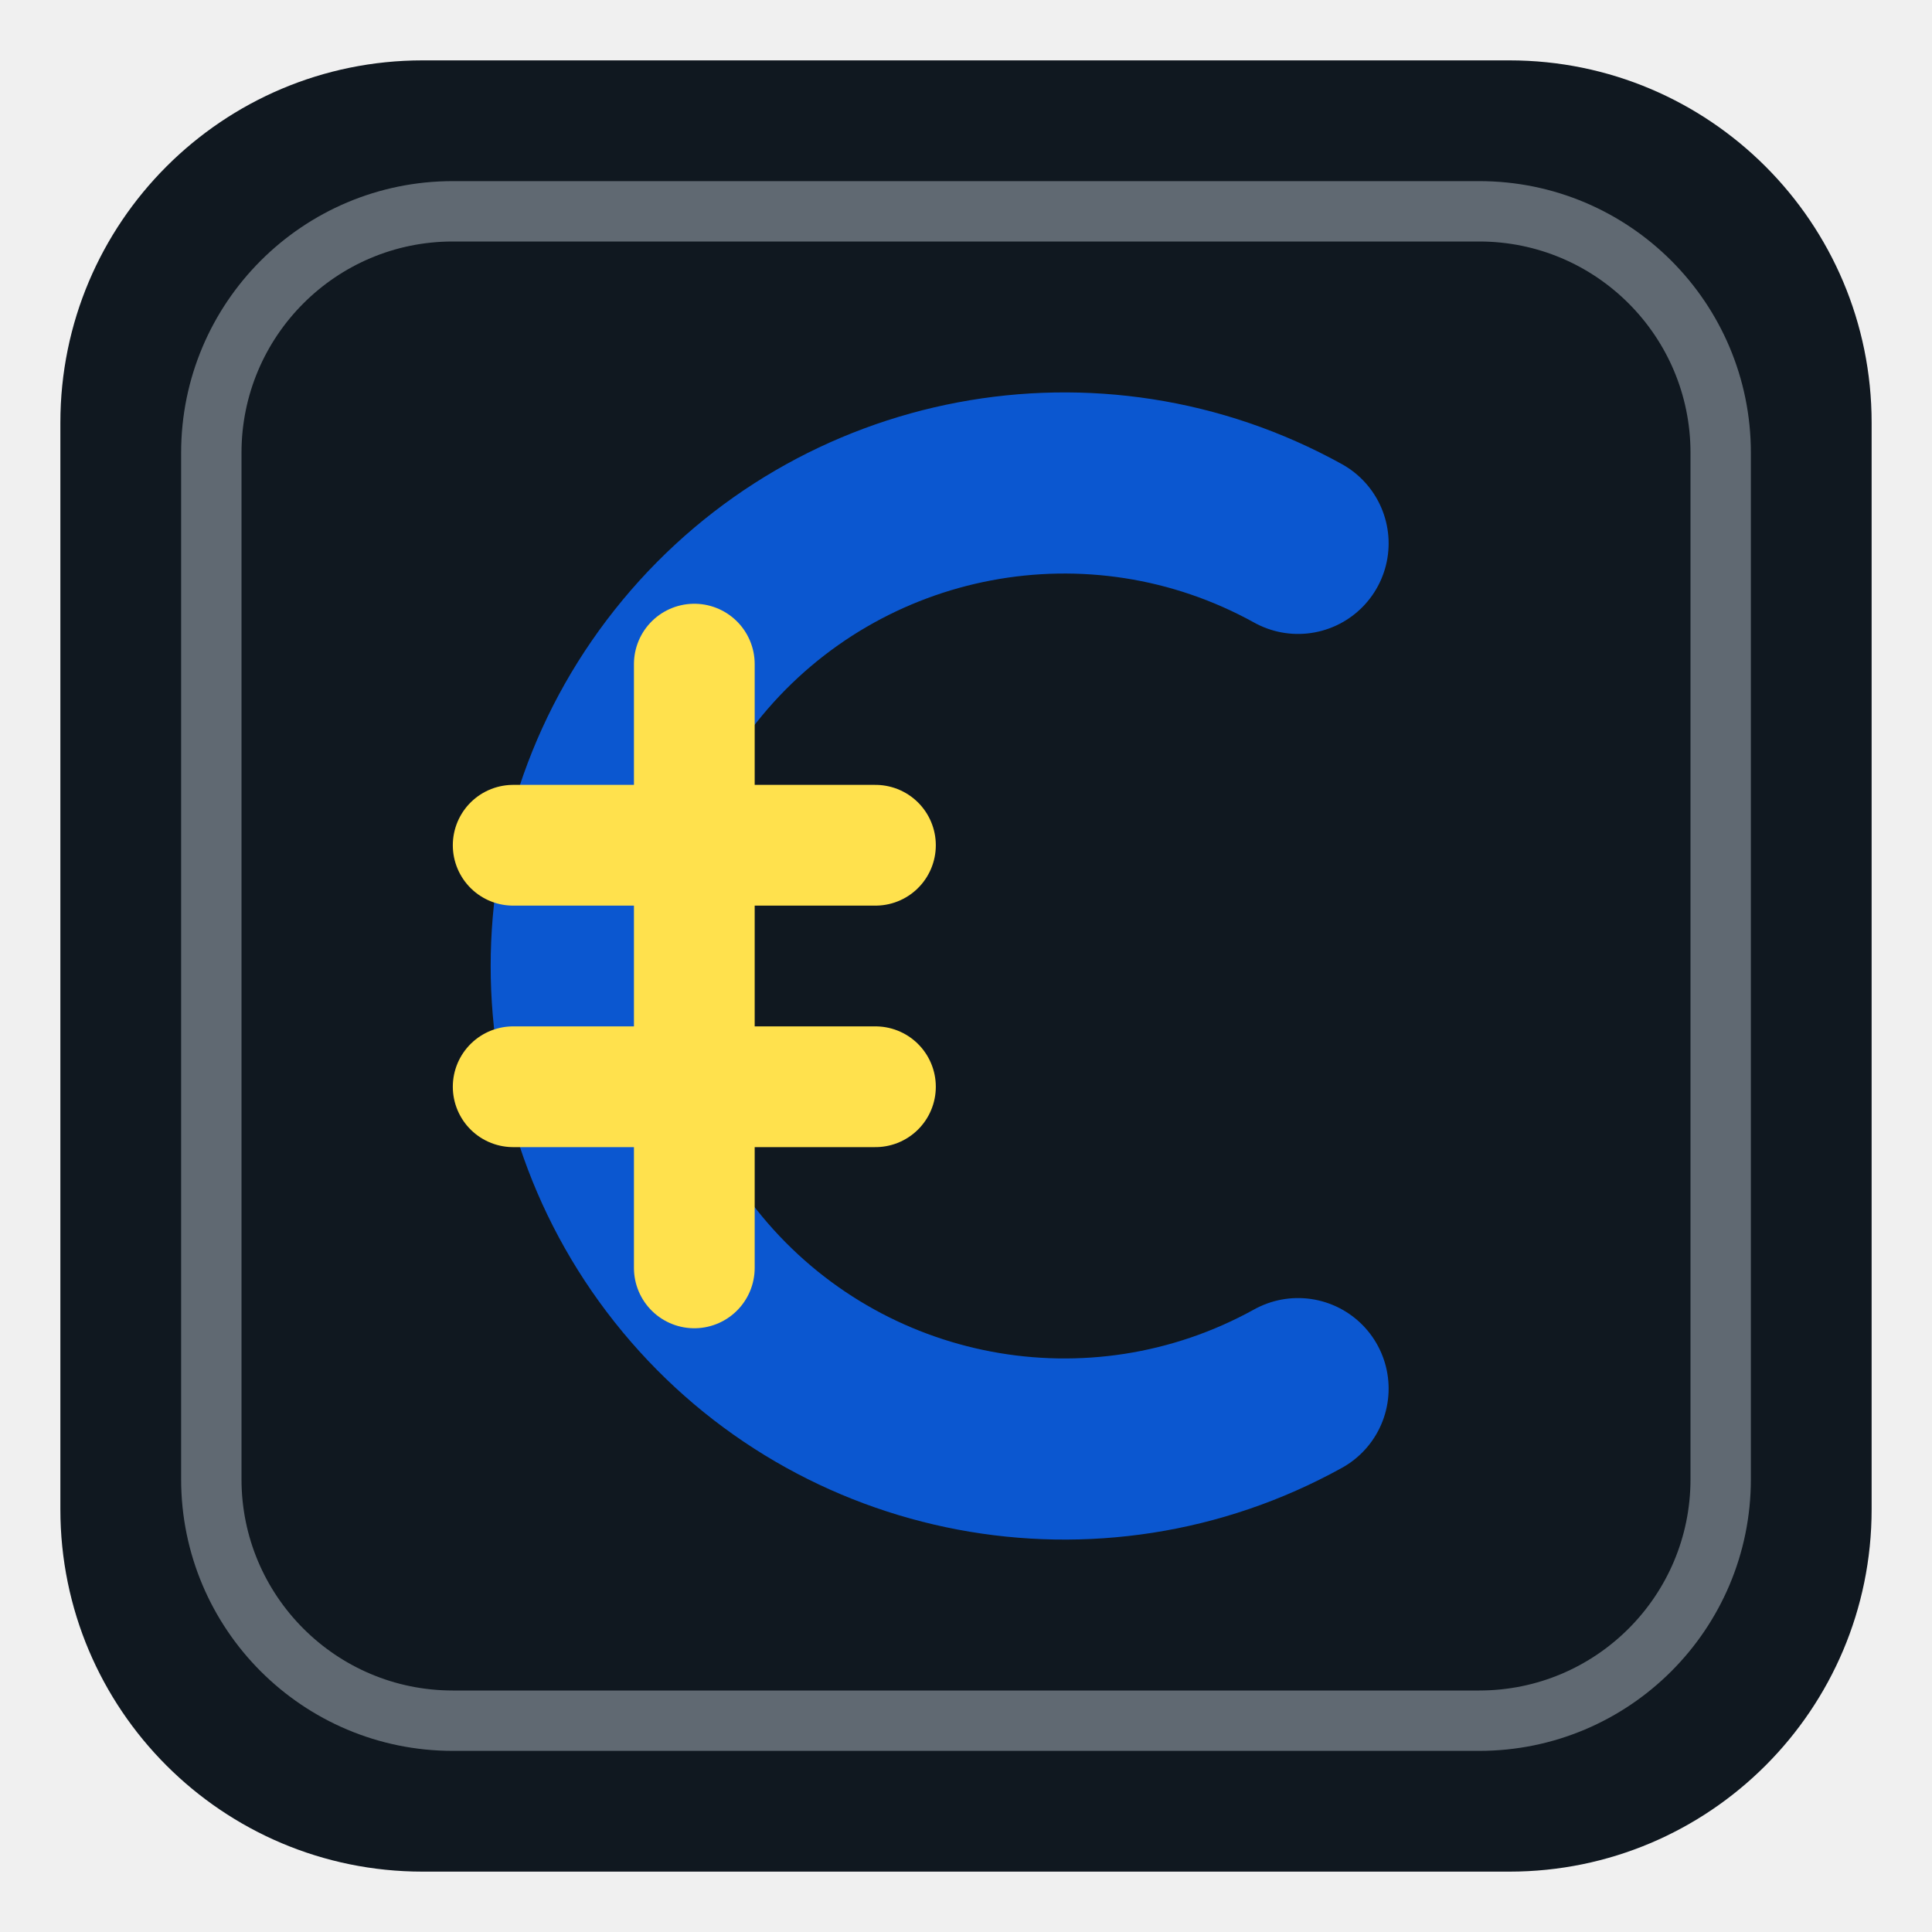
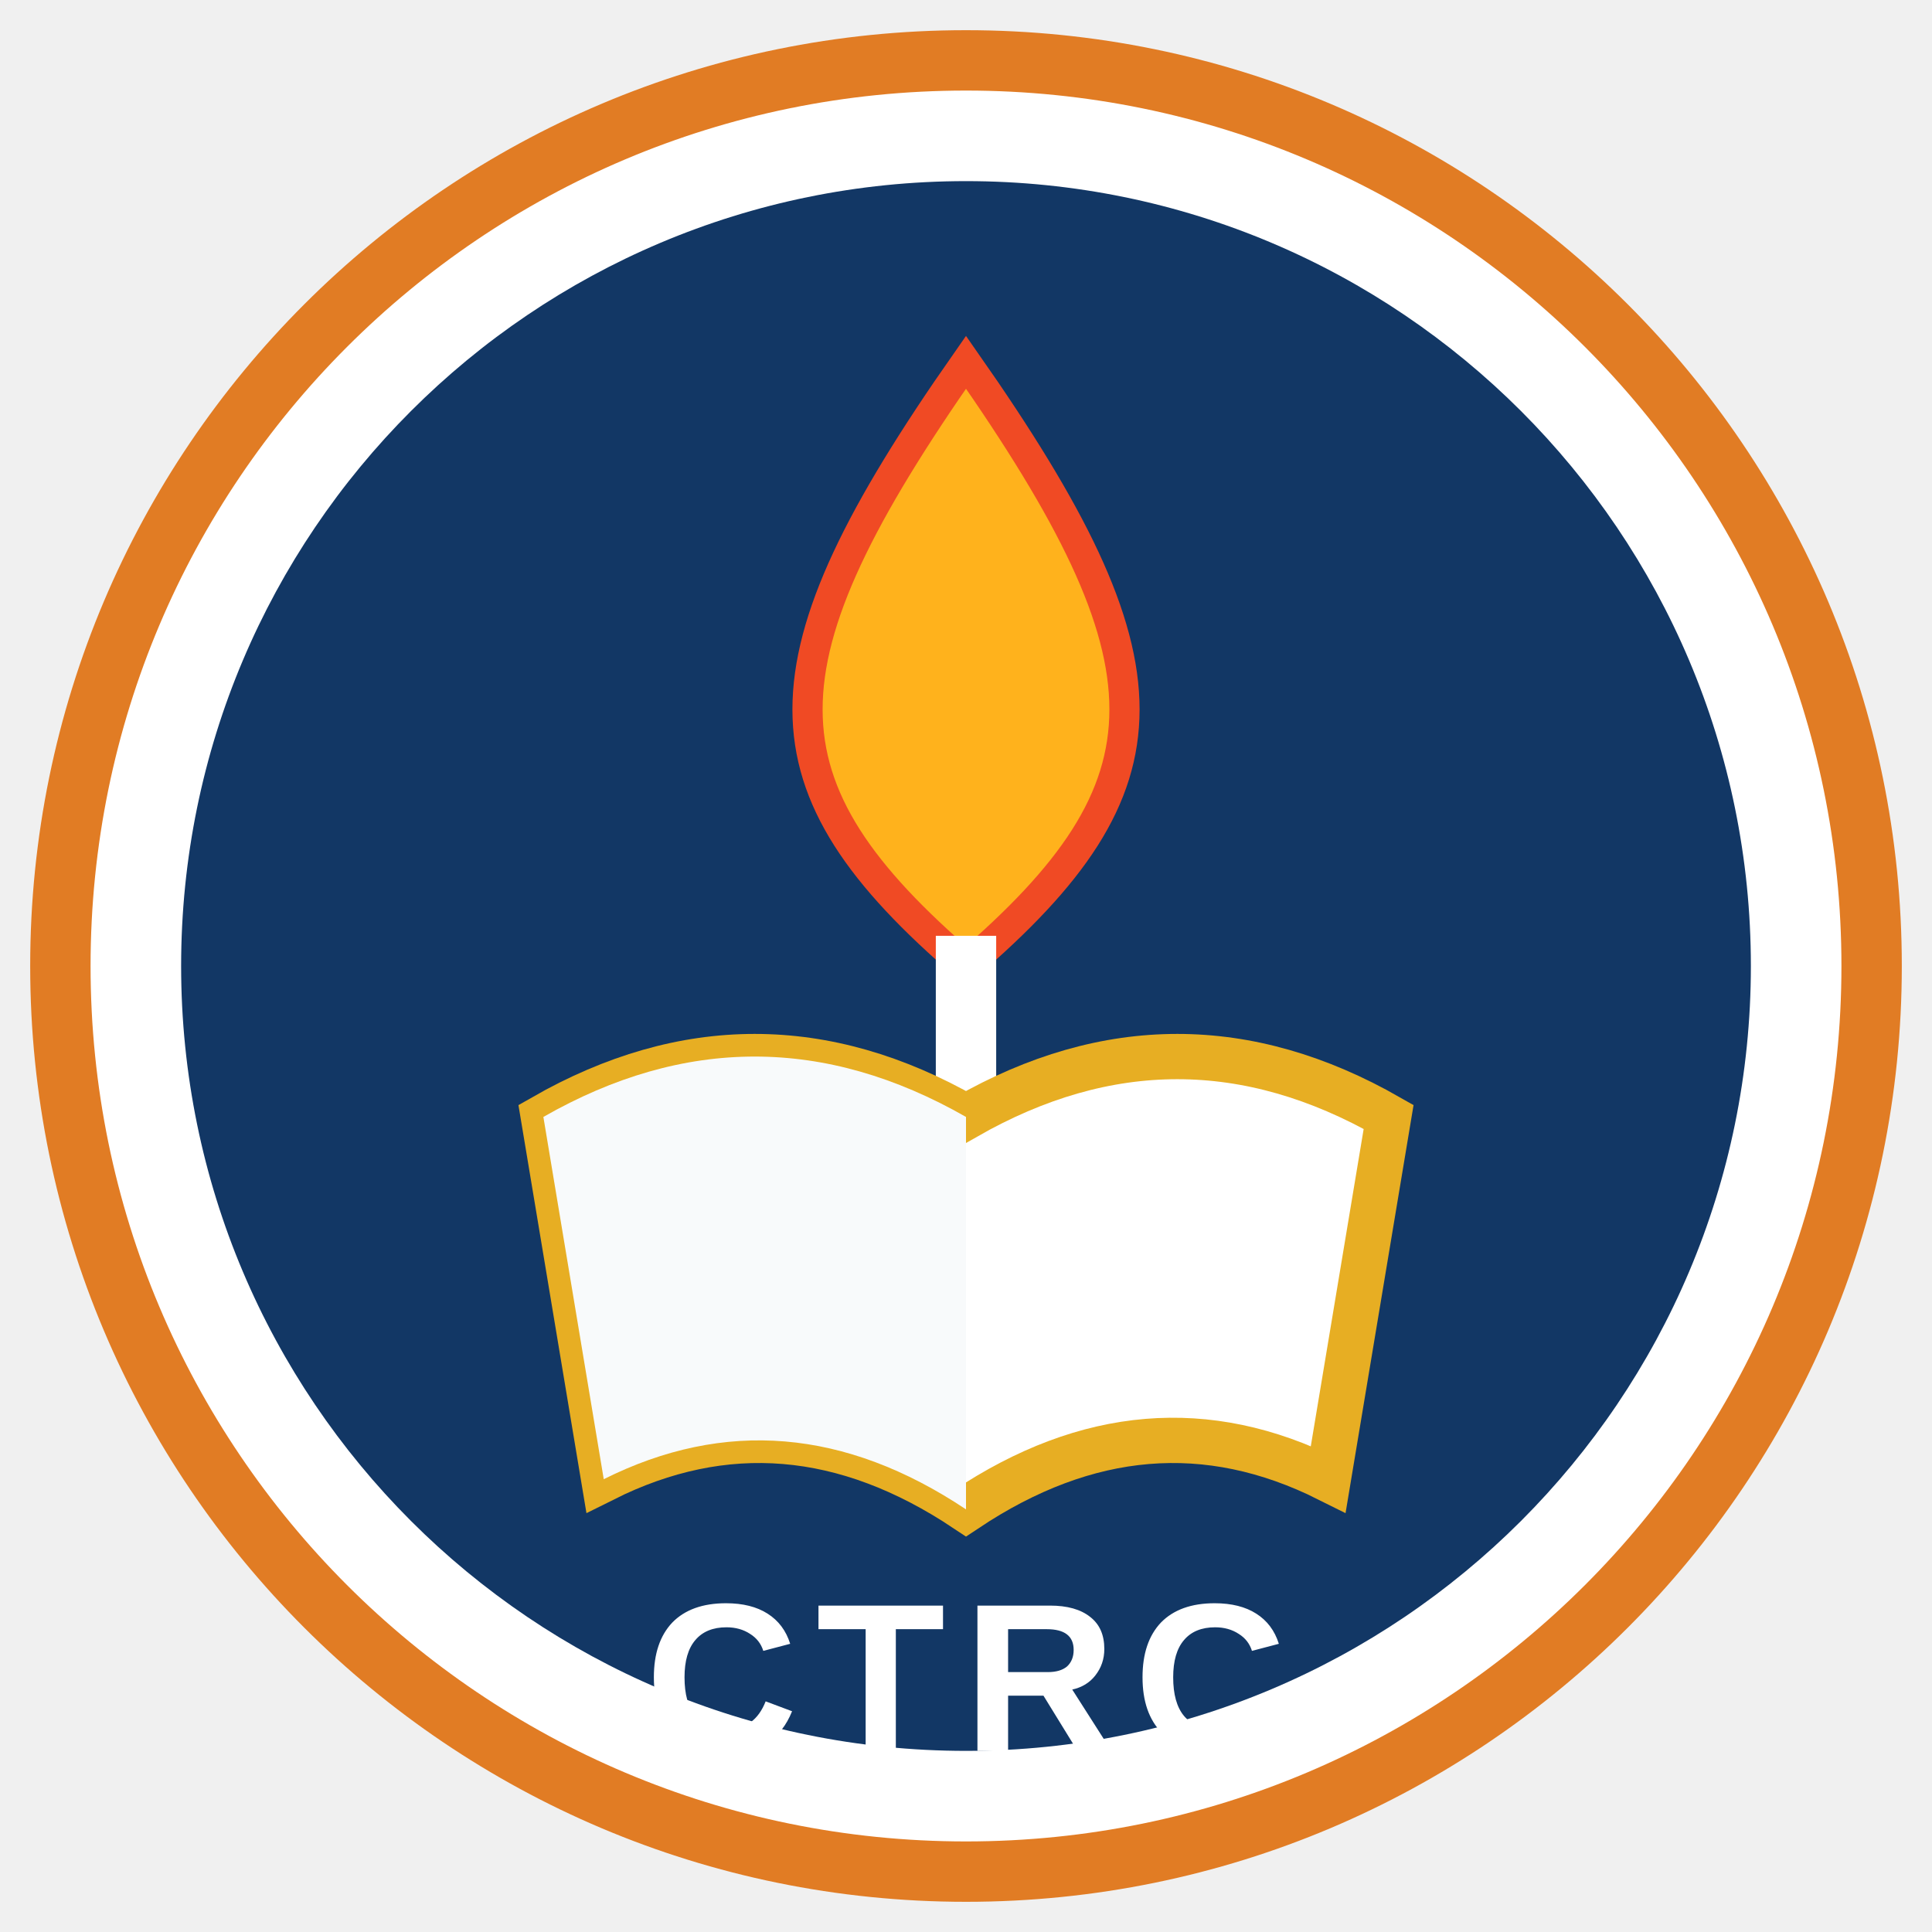
- <svg xmlns="http://www.w3.org/2000/svg" viewBox="0 0 64 64" fill="none" role="img" aria-label="Enhanced CTC Research favicon">
-   <rect x="2" y="2" width="60" height="60" rx="12" fill="#101820" />
-   <rect x="7" y="7" width="50" height="50" rx="8" stroke="#D8E3EE" stroke-opacity=".4" stroke-width="2" />
-   <path d="M43 18a16 16 0 1 0 0 28" stroke="#0B57D0" stroke-width="6" stroke-linecap="round" />
-   <path d="M23 22v20M17 28h12M17 36h12" stroke="#FFE14D" stroke-width="4" stroke-linecap="round" />
+ <svg xmlns="http://www.w3.org/2000/svg" viewBox="0 0 64 64" role="img" aria-labelledby="title">
+   <circle cx="32" cy="32" r="30" fill="#fff" stroke="#e17c24" stroke-width="2" />
+   <circle cx="32" cy="32" r="26" fill="#123765" />
+   <path d="M32 12c-7 10-7 14 0 20 7-6 7-10 0-20Z" fill="#ffb21c" stroke="#f04a24" stroke-width="1" />
+   <path d="M32 31v8" stroke="#fff" stroke-width="2" />
+   <path d="M18 37q7-4 14 0 7-4 14 0l-2 12q-6-3-12 1-6-4-12-1Z" fill="#fff" stroke="#e7ae23" stroke-width="1.5" />
+   <path d="M32 37q-7-4-14 0l2 12q6-3 12 1Z" fill="#f8fafb" />
+   <text x="32" y="58" fill="#fff" font-family="Arial, sans-serif" font-size="7" font-weight="700" text-anchor="middle" letter-spacing=".6">CTRC</text>
</svg>
